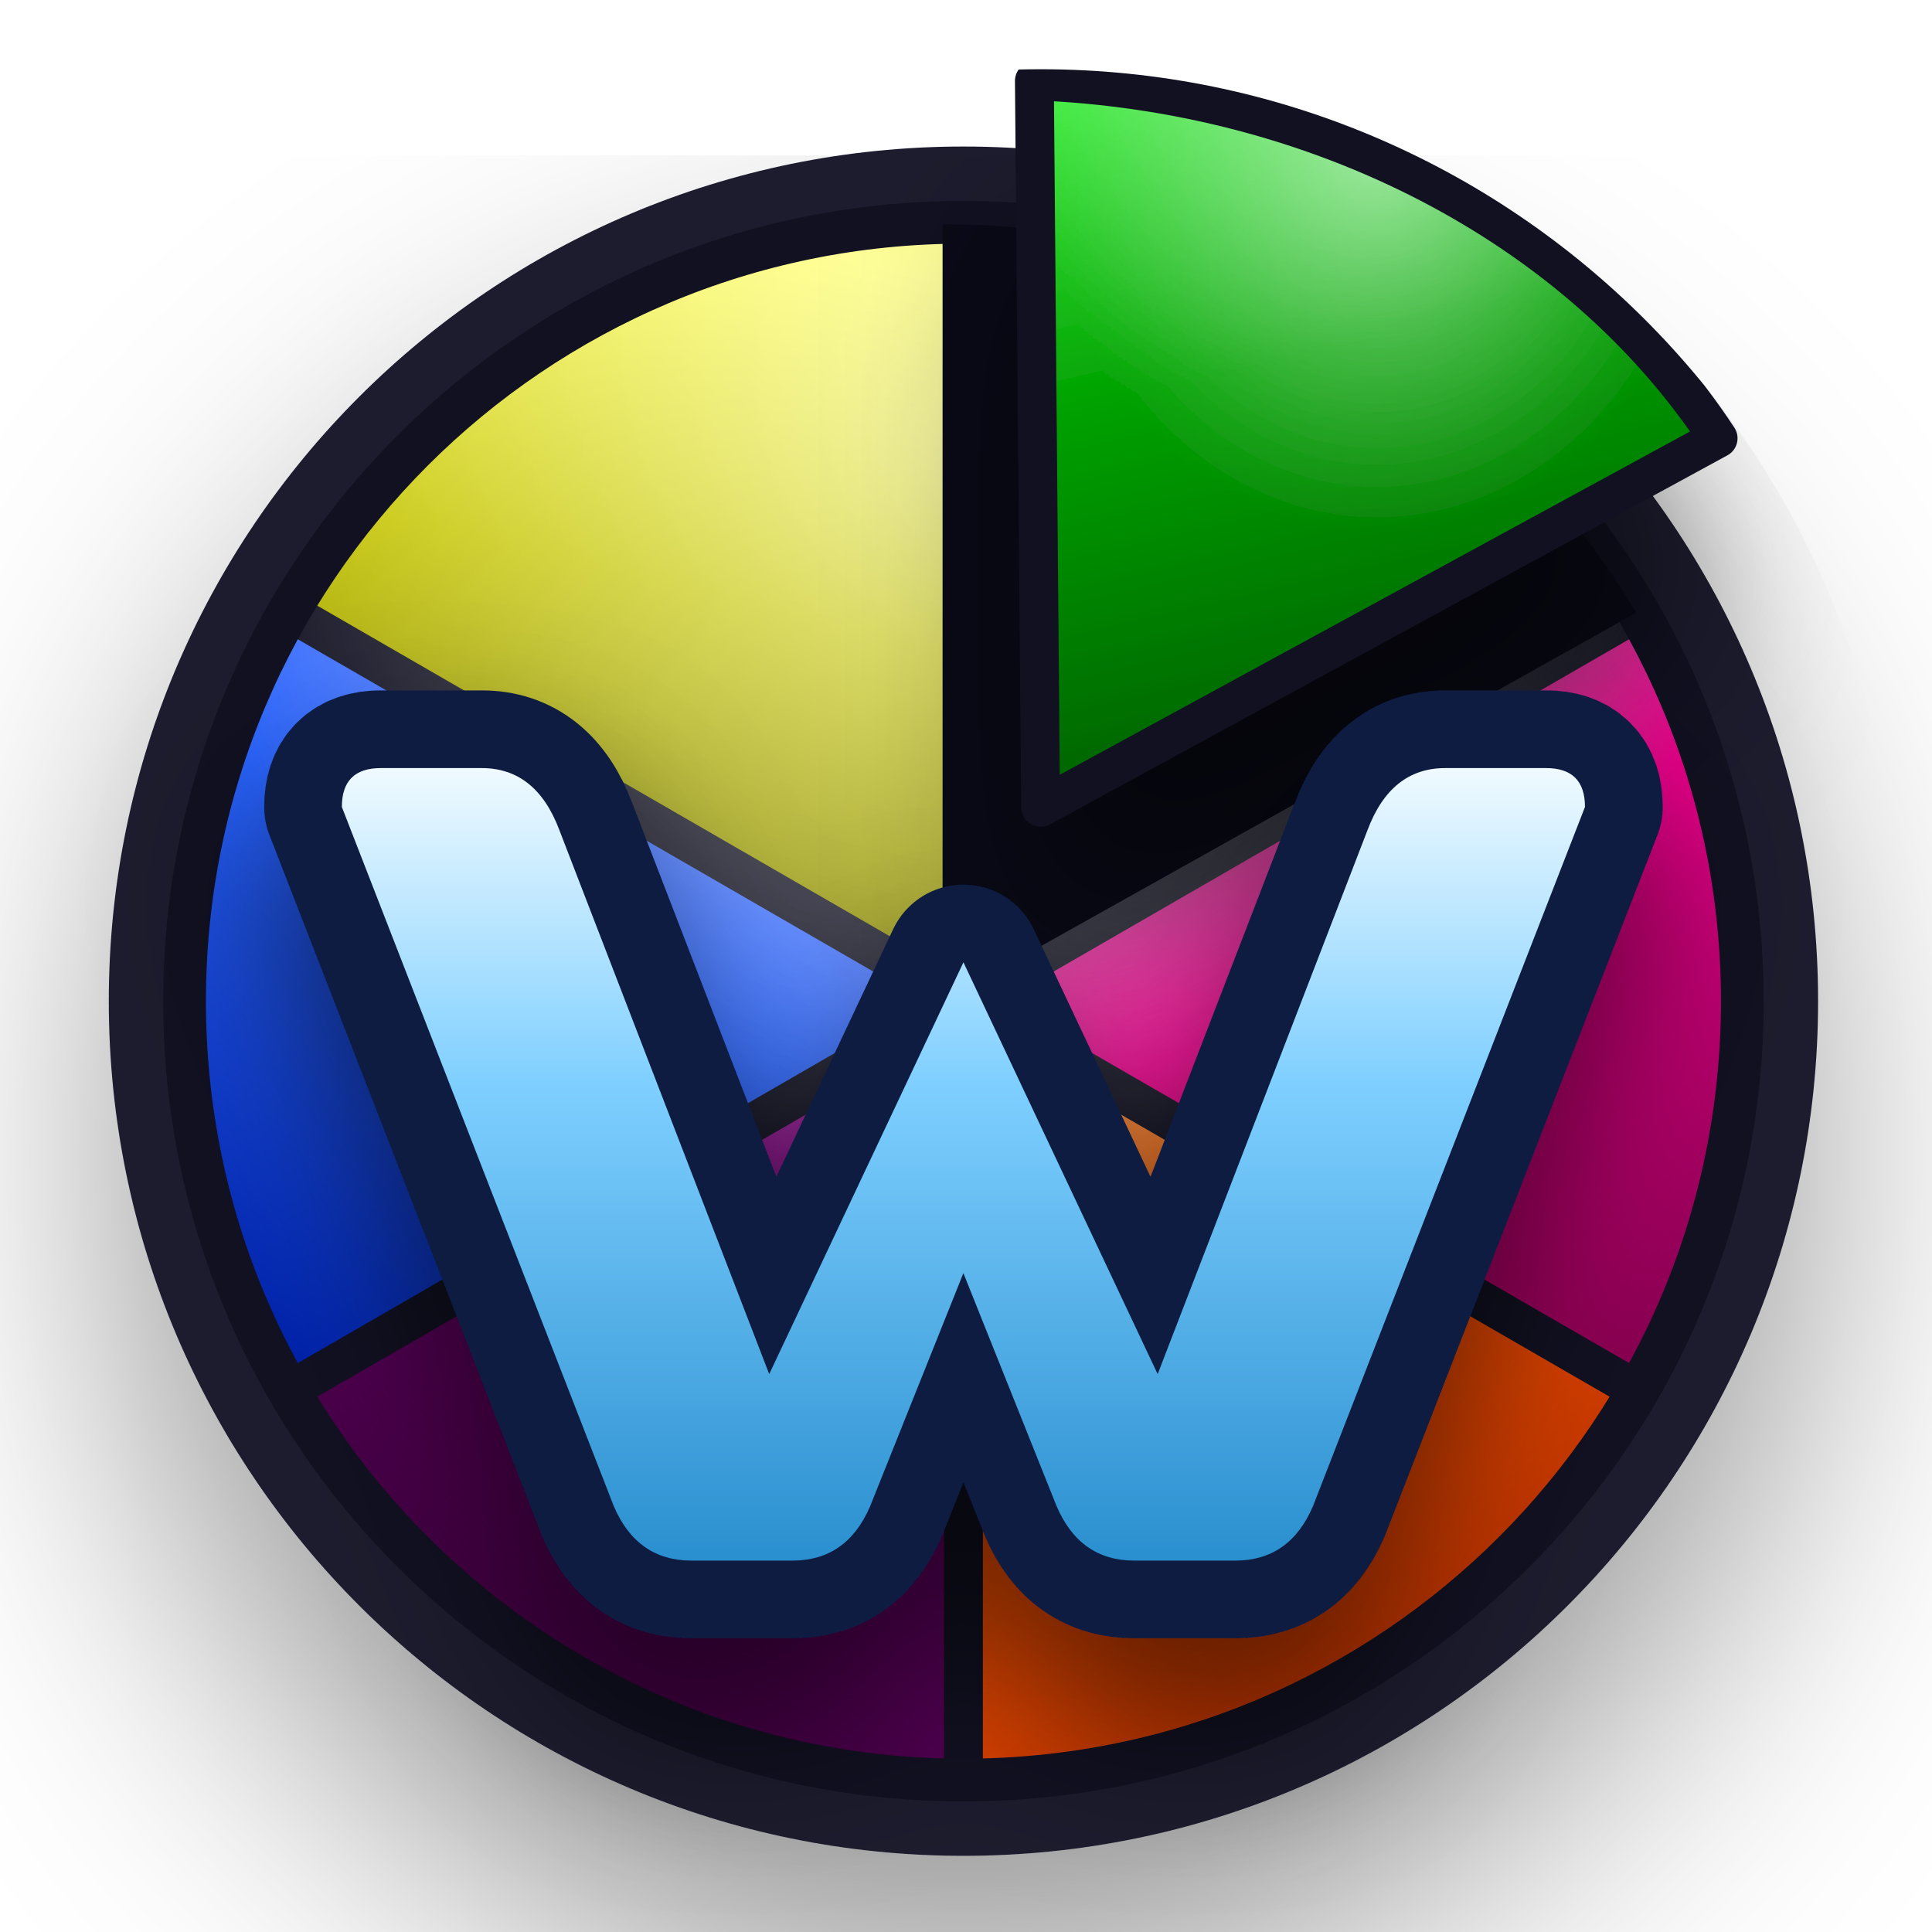
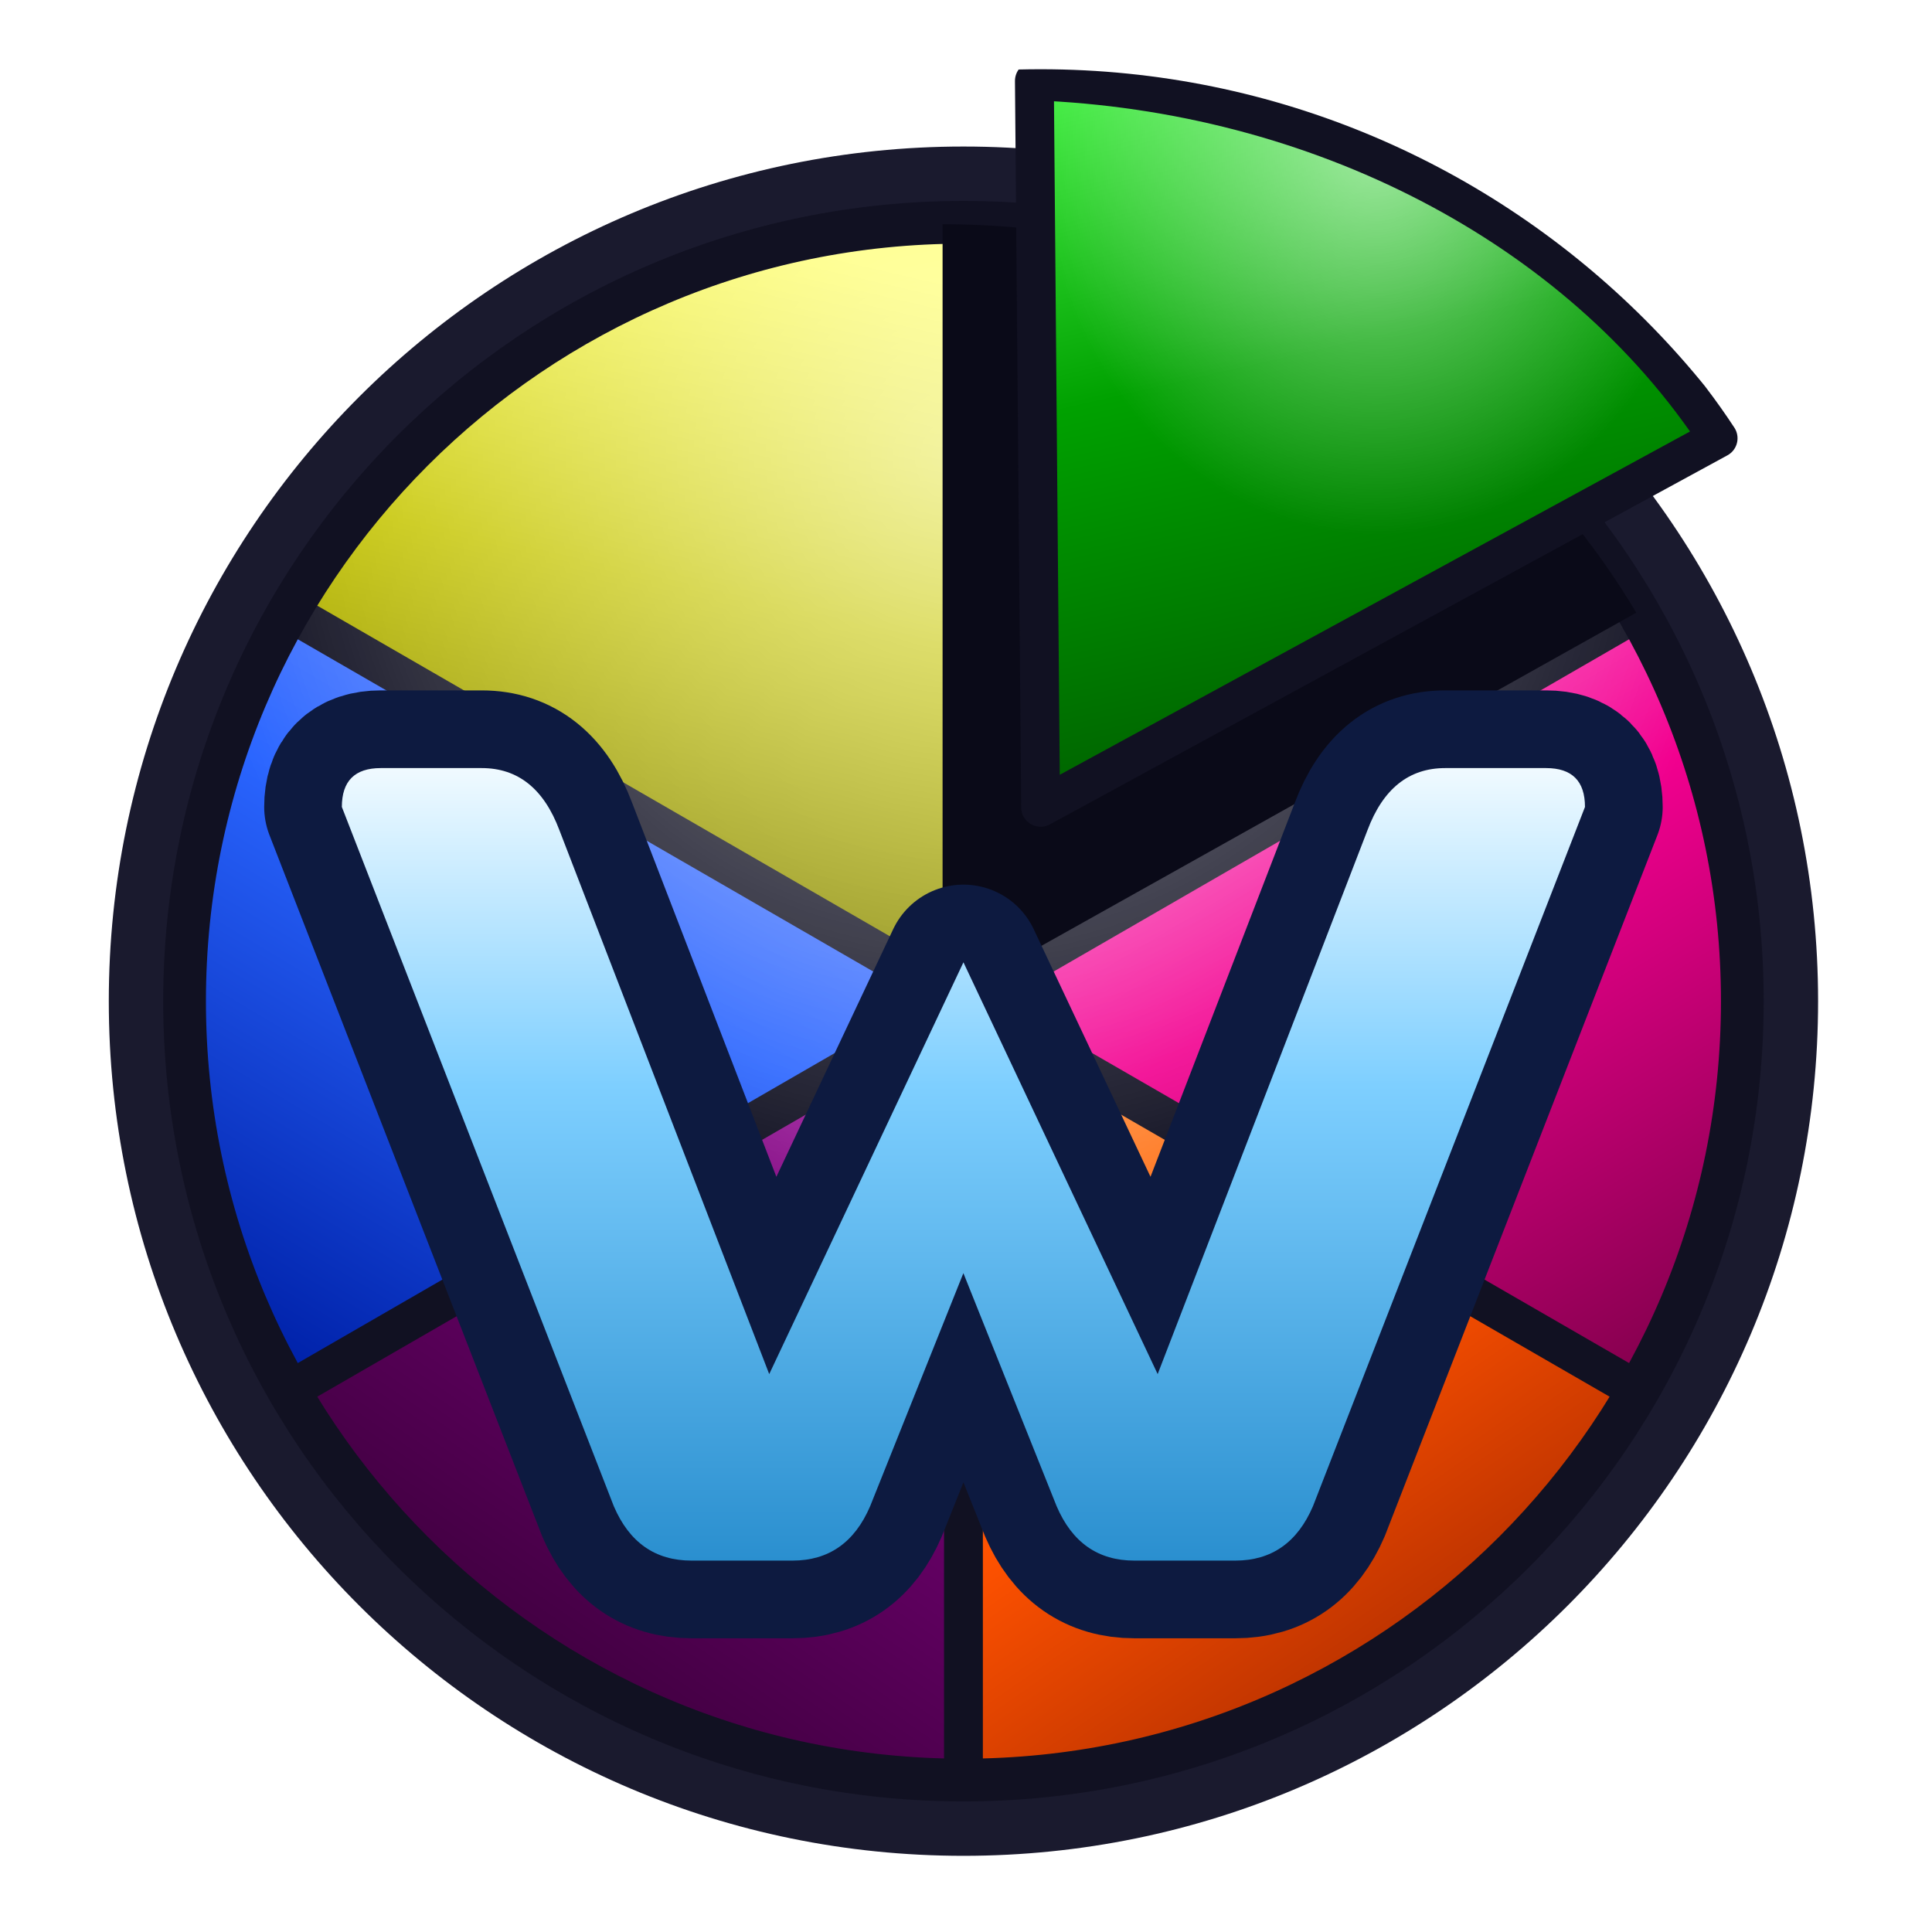
<svg xmlns="http://www.w3.org/2000/svg" xmlns:xlink="http://www.w3.org/1999/xlink" width="128" height="128" viewBox="-4 -6 32 34" fill="none" version="1.1" id="svg48">
  <defs id="defs31">
    <filter id="outer-shadow" x="-0.218" y="-0.218" width="1.436" height="1.527">
      <feGaussianBlur in="SourceAlpha" stdDeviation="2" result="blur" id="feGaussianBlur1" />
      <feOffset dx="0" dy="2" result="offsetBlur" id="feOffset1" />
      <feFlood flood-color="#000000" flood-opacity="0.4" result="color" id="feFlood1" />
      <feComposite in="color" in2="offsetBlur" operator="in" result="shadow" id="feComposite1" />
      <feMerge id="feMerge2">
        <feMergeNode in="shadow" id="feMergeNode1" />
        <feMergeNode in="SourceGraphic" id="feMergeNode2" />
      </feMerge>
    </filter>
    <filter id="lift-shadow" x="-0.332" y="-0.288" width="1.664" height="1.776">
      <feGaussianBlur in="SourceAlpha" stdDeviation="1.2" result="blur" id="feGaussianBlur2" />
      <feOffset dx="0" dy="2" result="offsetBlur" id="feOffset2" />
      <feFlood flood-color="#000000" flood-opacity="0.6" result="color" id="feFlood2" />
      <feComposite in="color" in2="offsetBlur" operator="in" result="shadow" id="feComposite2" />
      <feMerge id="feMerge4">
        <feMergeNode in="shadow" id="feMergeNode3" />
        <feMergeNode in="SourceGraphic" id="feMergeNode4" />
      </feMerge>
    </filter>
    <filter id="w-shadow" x="-0.212" y="-0.333" width="1.425" height="1.784">
      <feGaussianBlur in="SourceAlpha" stdDeviation="1" result="blur" id="feGaussianBlur4" />
      <feOffset dx="0" dy="1.2" result="offsetBlur" id="feOffset4" />
      <feFlood flood-color="#000000" flood-opacity="0.55" result="color" id="feFlood4" />
      <feComposite in="color" in2="offsetBlur" operator="in" result="shadow" id="feComposite4" />
      <feMerge id="feMerge6">
        <feMergeNode in="shadow" id="feMergeNode5" />
        <feMergeNode in="SourceGraphic" id="feMergeNode6" />
      </feMerge>
    </filter>
    <linearGradient id="grad-green" x1="16.617" y1="0.465" x2="18.479" y2="9.771" gradientTransform="scale(0.9305912,1.074586)" gradientUnits="userSpaceOnUse">
      <stop offset="0%" stop-color="#44ee44" id="stop6" />
      <stop offset="40%" stop-color="#00A100" id="stop7" />
      <stop offset="100%" stop-color="#005500" id="stop8" />
    </linearGradient>
    <linearGradient id="grad-pink" x1="14" y1="7" x2="20" y2="17" gradientTransform="scale(0.9999873,1.000013)" gradientUnits="userSpaceOnUse">
      <stop offset="0%" stop-color="#ff66cc" id="stop9" />
      <stop offset="45%" stop-color="#F2008F" id="stop10" />
      <stop offset="100%" stop-color="#880050" id="stop11" />
    </linearGradient>
    <linearGradient id="grad-orange" x1="14.756" y1="11.167" x2="20.34" y2="20.473" gradientTransform="scale(0.9305912,1.074586)" gradientUnits="userSpaceOnUse">
      <stop offset="0%" stop-color="#ff9944" id="stop12" />
      <stop offset="45%" stop-color="#FF5200" id="stop13" />
      <stop offset="100%" stop-color="#992200" id="stop14" />
    </linearGradient>
    <linearGradient id="grad-purple" x1="11.034" y1="11.167" x2="5.45" y2="20.473" gradientTransform="scale(0.9305912,1.074586)" gradientUnits="userSpaceOnUse">
      <stop offset="0%" stop-color="#aa22aa" id="stop15" />
      <stop offset="45%" stop-color="#620062" id="stop16" />
      <stop offset="100%" stop-color="#300030" id="stop17" />
    </linearGradient>
    <linearGradient id="grad-blue" x1="10" y1="7" x2="4" y2="17" gradientTransform="scale(0.9999873,1.000013)" gradientUnits="userSpaceOnUse">
      <stop offset="0%" stop-color="#6688ff" id="stop18" />
      <stop offset="45%" stop-color="#2A65FF" id="stop19" />
      <stop offset="100%" stop-color="#0022aa" id="stop20" />
    </linearGradient>
    <linearGradient id="grad-yellow" x1="9.173" y1="1.861" x2="7.311" y2="11.167" gradientTransform="scale(0.9305912,1.074586)" gradientUnits="userSpaceOnUse">
      <stop offset="0%" stop-color="#ffff55" id="stop21" />
      <stop offset="45%" stop-color="#C5C500" id="stop22" />
      <stop offset="100%" stop-color="#777700" id="stop23" />
    </linearGradient>
    <radialGradient id="gloss-top" cx="50%" cy="15%" r="50%">
      <stop offset="0%" stop-color="#ffffff" stop-opacity="0.55" id="stop24" />
      <stop offset="100%" stop-color="#ffffff" stop-opacity="0" id="stop25" />
    </radialGradient>
    <linearGradient id="grad-w" x1="9.581" y1="11.272" x2="9.581" y2="24.047" gradientTransform="matrix(1.712479,0,0,1.091706,-4.452678,-4.788615)" gradientUnits="userSpaceOnUse">
      <stop offset="0%" stop-color="#f0faff" id="stop26" />
      <stop offset="40%" stop-color="#7ecfff" id="stop27" />
      <stop offset="100%" stop-color="#2a8fcf" id="stop28" />
    </linearGradient>
    <radialGradient id="ring-grad" cx="12.374" cy="9.349" r="17.922" gradientTransform="scale(0.9697815,1.03116)" fx="12.374" fy="9.349" gradientUnits="userSpaceOnUse">
      <stop offset="75%" stop-color="#1a1a2e" id="stop29" />
      <stop offset="100%" stop-color="#0a0a18" id="stop30" />
    </radialGradient>
    <clipPath id="clip-pie">
      <circle cx="12" cy="12" r="10" id="circle30" />
    </clipPath>
    <clipPath id="clip-outer">
      <circle cx="12" cy="12" r="11" id="circle31" />
    </clipPath>
    <radialGradient xlink:href="#gloss-top" id="radialGradient48" cx="17.548" cy="1.861" r="4.653" gradientTransform="scale(0.9305912,1.074586)" fx="17.548" fy="1.861" gradientUnits="userSpaceOnUse" />
    <radialGradient xlink:href="#gloss-top" id="radialGradient1" cx="12" cy="5" r="10" fx="12" fy="5" gradientUnits="userSpaceOnUse" gradientTransform="matrix(1.367305,0,0,1.367305,-4.452678,-4.788615)" />
  </defs>
-   <circle cx="12" cy="12" r="11" fill="url(#ring-grad)" filter="url(#outer-shadow)" id="circle32" style="fill:url(#ring-grad)" transform="matrix(1.367305,0,0,1.367305,-4.452678,-4.788615)" />
+   <circle cx="12" cy="12" r="11" fill="url(#ring-grad)" id="circle32" style="fill:url(#ring-grad)" transform="matrix(1.367305,0,0,1.367305,-4.452678,-4.788615)" />
  <circle cx="11.955" cy="11.619" fill="#111122" id="circle33" r="14.083" style="stroke-width:1.367" />
  <g clip-path="url(#clip-pie)" id="g37" transform="matrix(1.367305,0,0,1.367305,-4.452678,-4.788615)">
    <path d="m 12,12 8.66,-5 a 10,10 0 0 1 0,10 z" fill="url(#grad-pink)" id="path33" style="fill:url(#grad-pink)" />
    <path d="m 12,12 8.66,5 A 10,10 0 0 1 12,22 Z" fill="url(#grad-orange)" id="path34" style="fill:url(#grad-orange)" />
    <path d="M 12,12 V 22 A 10,10 0 0 1 3.34,17 Z" fill="url(#grad-purple)" id="path35" style="fill:url(#grad-purple)" />
    <path d="m 12,12 -8.66,5 a 10,10 0 0 1 0,-10 z" fill="url(#grad-blue)" id="path36" style="fill:url(#grad-blue)" />
    <path d="M 12,12 3.34,7 A 10,10 0 0 1 12,2 Z" fill="url(#grad-yellow)" id="path37" style="fill:url(#grad-yellow)" />
  </g>
  <g clip-path="url(#clip-pie)" stroke="#111122" stroke-width="0.5" stroke-linecap="square" id="g42" transform="matrix(1.367305,0,0,1.367305,-4.452678,-4.788615)">
    <line x1="12" y1="12" x2="20.66" y2="7" id="line37" />
    <line x1="12" y1="12" x2="20.66" y2="17" id="line38" />
    <line x1="12" y1="12" x2="12" y2="22" id="line39" />
    <line x1="12" y1="12" x2="3.34" y2="17" id="line40" />
    <line x1="12" y1="12" x2="3.34" y2="7" id="line41" />
    <line x1="12" y1="12" x2="12" y2="2" id="line42" />
  </g>
  <circle cx="11.955" cy="11.619" fill="url(#gloss-top)" id="circle42" r="13.673" style="fill:url(#radialGradient1);stroke-width:1.367" />
  <circle cx="11.955" cy="11.619" fill="none" stroke="#111122" stroke-width="0.684" id="circle43" r="13.673" />
  <path d="M 12,12 V 2 a 10,10 0 0 1 8.66,5 z" fill="#0a0a18" clip-path="url(#clip-pie)" id="path43" transform="matrix(1.409697,0,0,1.367305,-5.328498,-4.788615)" />
  <g clip-path="url(#clip-outer)" id="g46" transform="matrix(1.367305,0,0,1.367305,-3.094734,-6.148937)">
-     <g filter="url(#lift-shadow)" id="g45">
+     <g id="g45">
      <path d="M 12,10.5 V 1.319 c 3.573,9.07e-5 6.757,1.497 8.543,4.591 z" fill="url(#grad-green)" id="path44" style="fill:url(#grad-green)" />
      <path d="M 11.985,10.368 12,0.5 c 3.573,9.076e-5 6.874,1.906 8.66,5 z" fill="url(#gloss-top)" id="path45" style="fill:url(#radialGradient48)" />
    </g>
    <path d="M 12,10.5 11.92,1.15 c 3.642,0.137 6.999,1.857 8.8,4.6 z" fill="none" stroke="#111122" stroke-width="0.5" stroke-linejoin="round" id="path46" />
  </g>
-   <path d="M 4.5,9 Q 4,9 4,9.5 l 3.5,9 q 0.3,0.7 1,0.7 h 1.3 q 0.7,0 1,-0.7 l 1.2,-3 1.2,3 q 0.3,0.7 1,0.7 h 1.3 q 0.7,0 1,-0.7 L 20,9.5 Q 20,9 19.5,9 h -1.3 q -0.7,0 -1,0.8 l -2.7,7 L 12,11.5 9.5,16.8 6.8,9.8 Q 6.5,9 5.8,9 Z" fill="#0d1a40" stroke="#0d1a40" stroke-width="2" stroke-linejoin="round" stroke-linecap="round" filter="url(#w-shadow)" id="path47" transform="matrix(1.367305,0,0,1.367305,-4.452678,-4.788615)" />
+   <path d="M 4.5,9 Q 4,9 4,9.5 l 3.5,9 q 0.3,0.7 1,0.7 h 1.3 q 0.7,0 1,-0.7 l 1.2,-3 1.2,3 q 0.3,0.7 1,0.7 h 1.3 q 0.7,0 1,-0.7 L 20,9.5 Q 20,9 19.5,9 h -1.3 q -0.7,0 -1,0.8 l -2.7,7 L 12,11.5 9.5,16.8 6.8,9.8 Q 6.5,9 5.8,9 Z" fill="#0d1a40" stroke="#0d1a40" stroke-width="2" stroke-linejoin="round" stroke-linecap="round" id="path47" transform="matrix(1.367305,0,0,1.367305,-4.452678,-4.788615)" />
  <path d="m 1.7,7.517 q -0.684,0 -0.684,0.684 l 4.786,12.306 q 0.41,0.957 1.367,0.957 h 1.777 q 0.957,0 1.367,-0.957 l 1.641,-4.102 1.641,4.102 q 0.41,0.957 1.367,0.957 h 1.777 q 0.957,0 1.367,-0.957 L 22.893,8.201 q 0,-0.684 -0.684,-0.684 h -1.777 q -0.957,0 -1.367,1.094 L 15.373,18.182 11.955,10.935 8.537,18.182 4.845,8.611 Q 4.435,7.517 3.478,7.517 Z" fill="url(#grad-w)" id="path48" style="fill:url(#grad-w);stroke-width:1.367" />
</svg>
